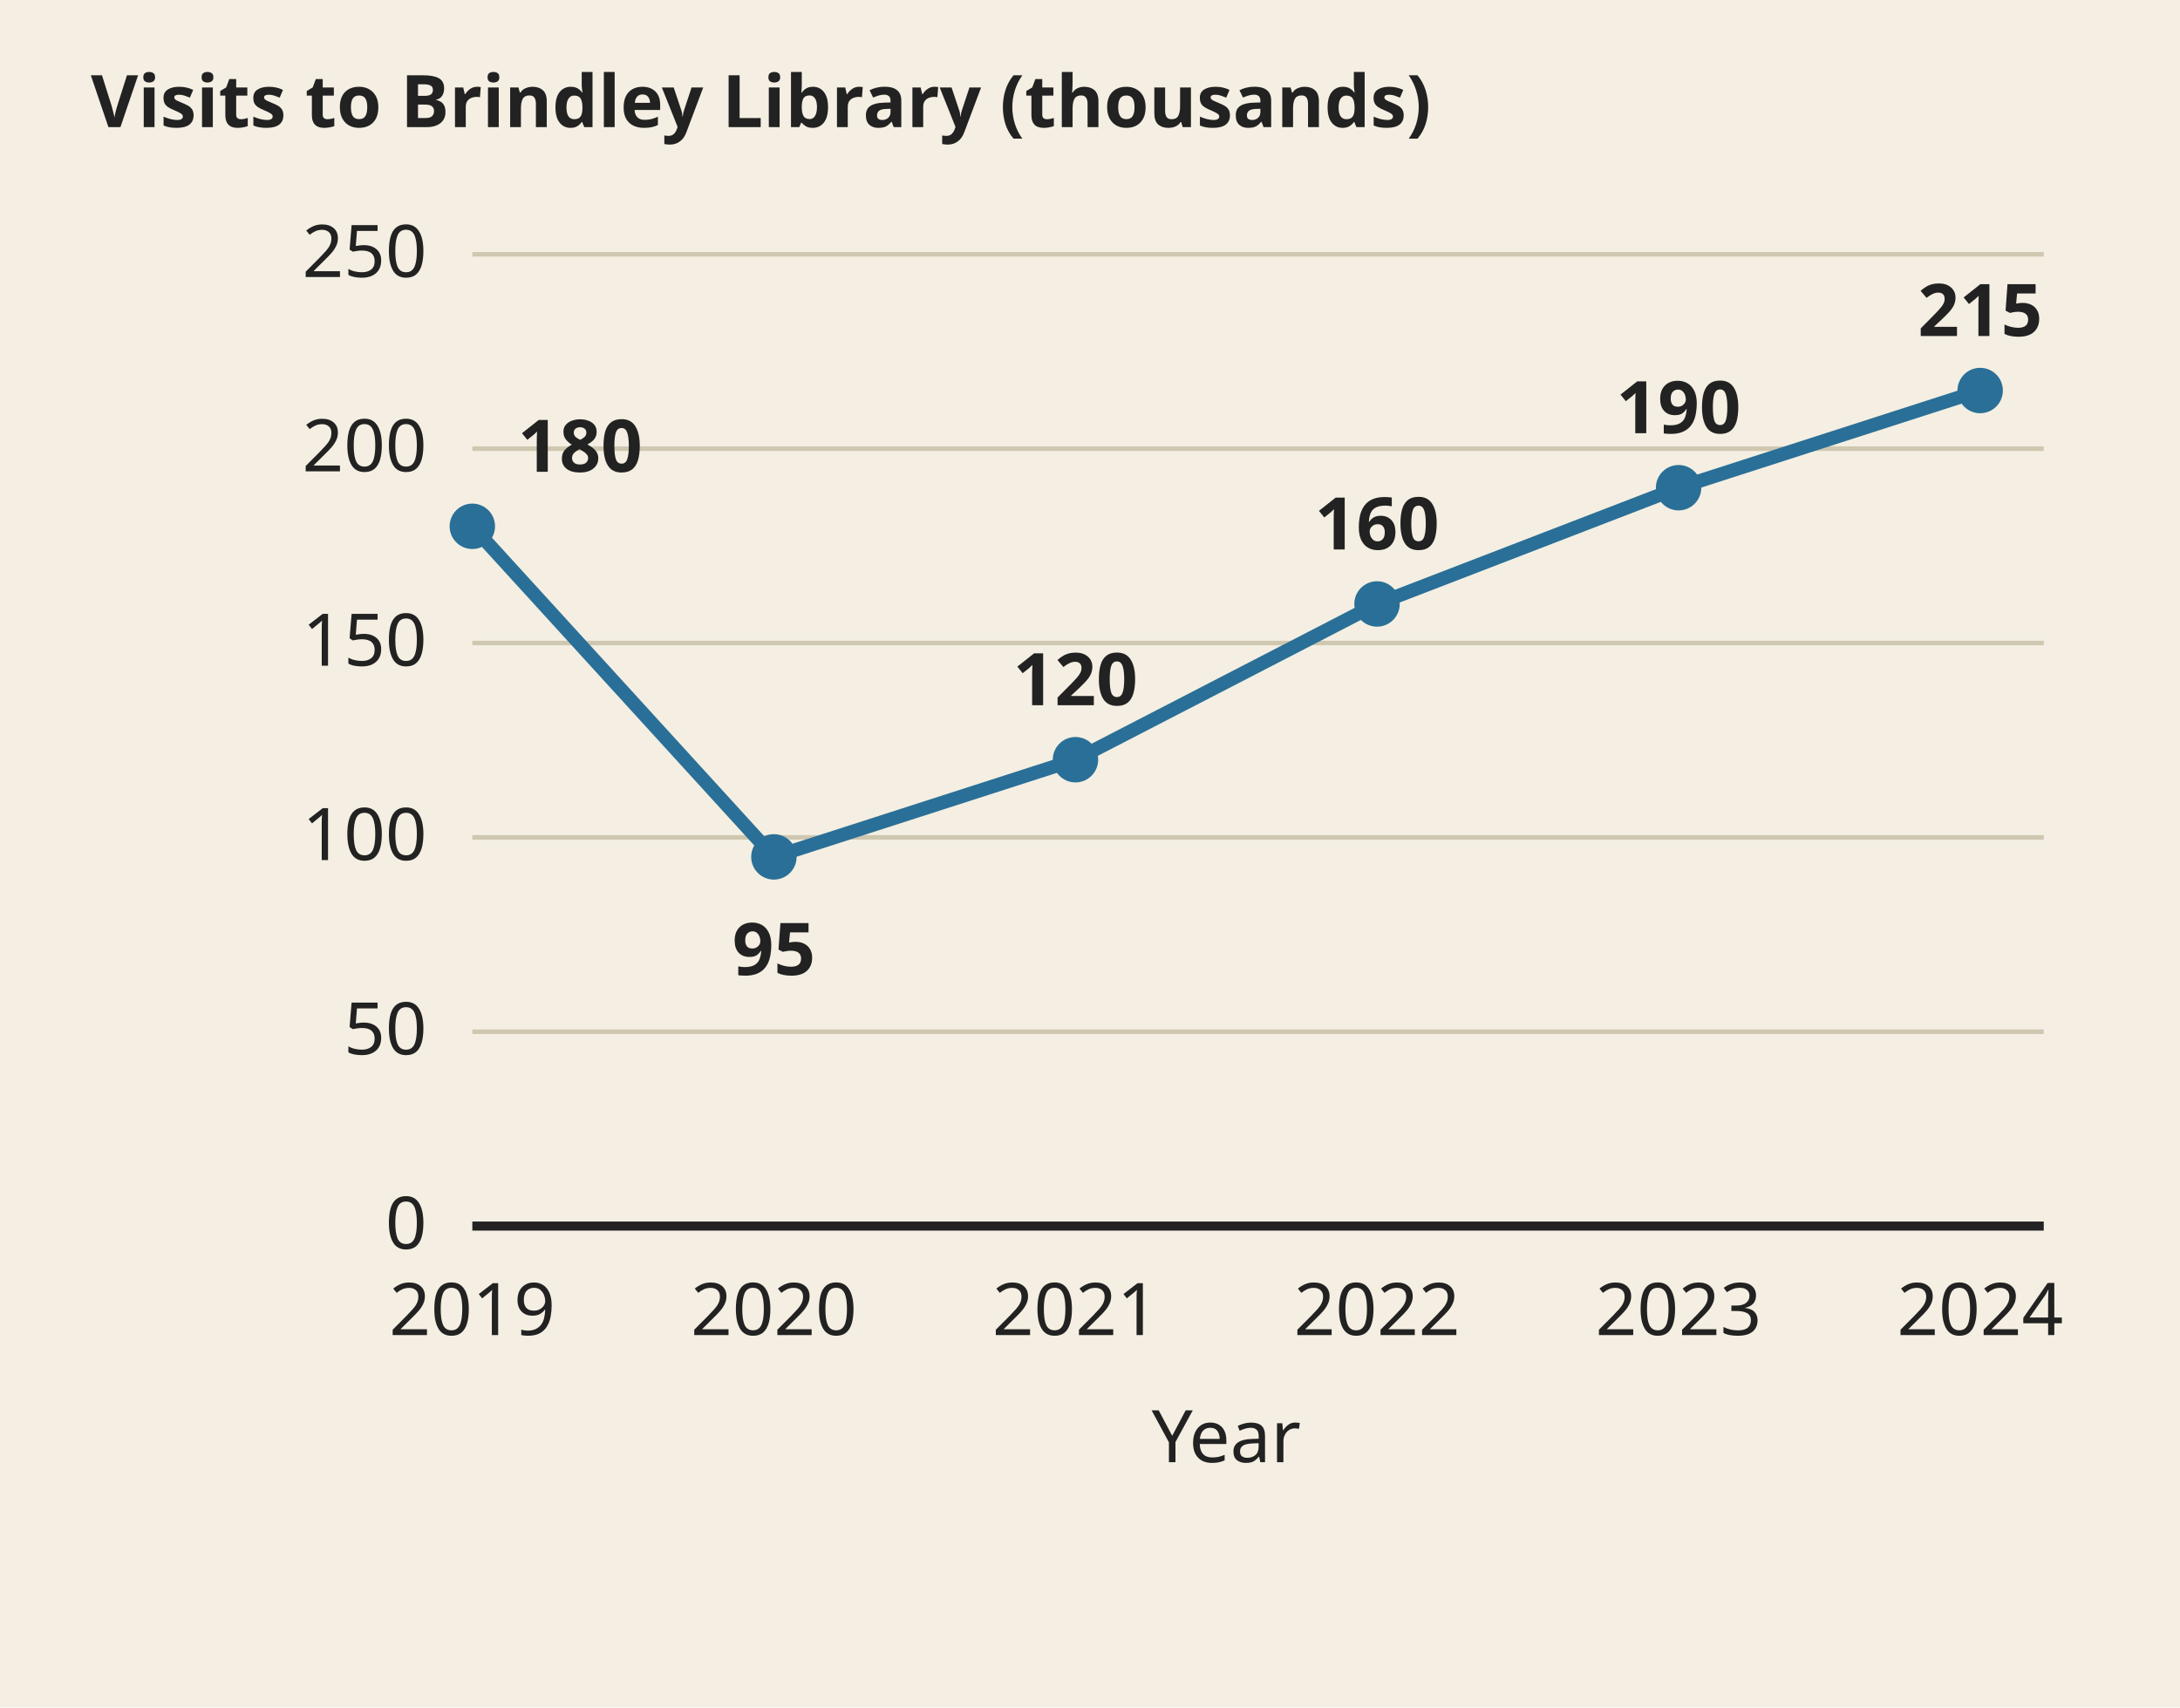
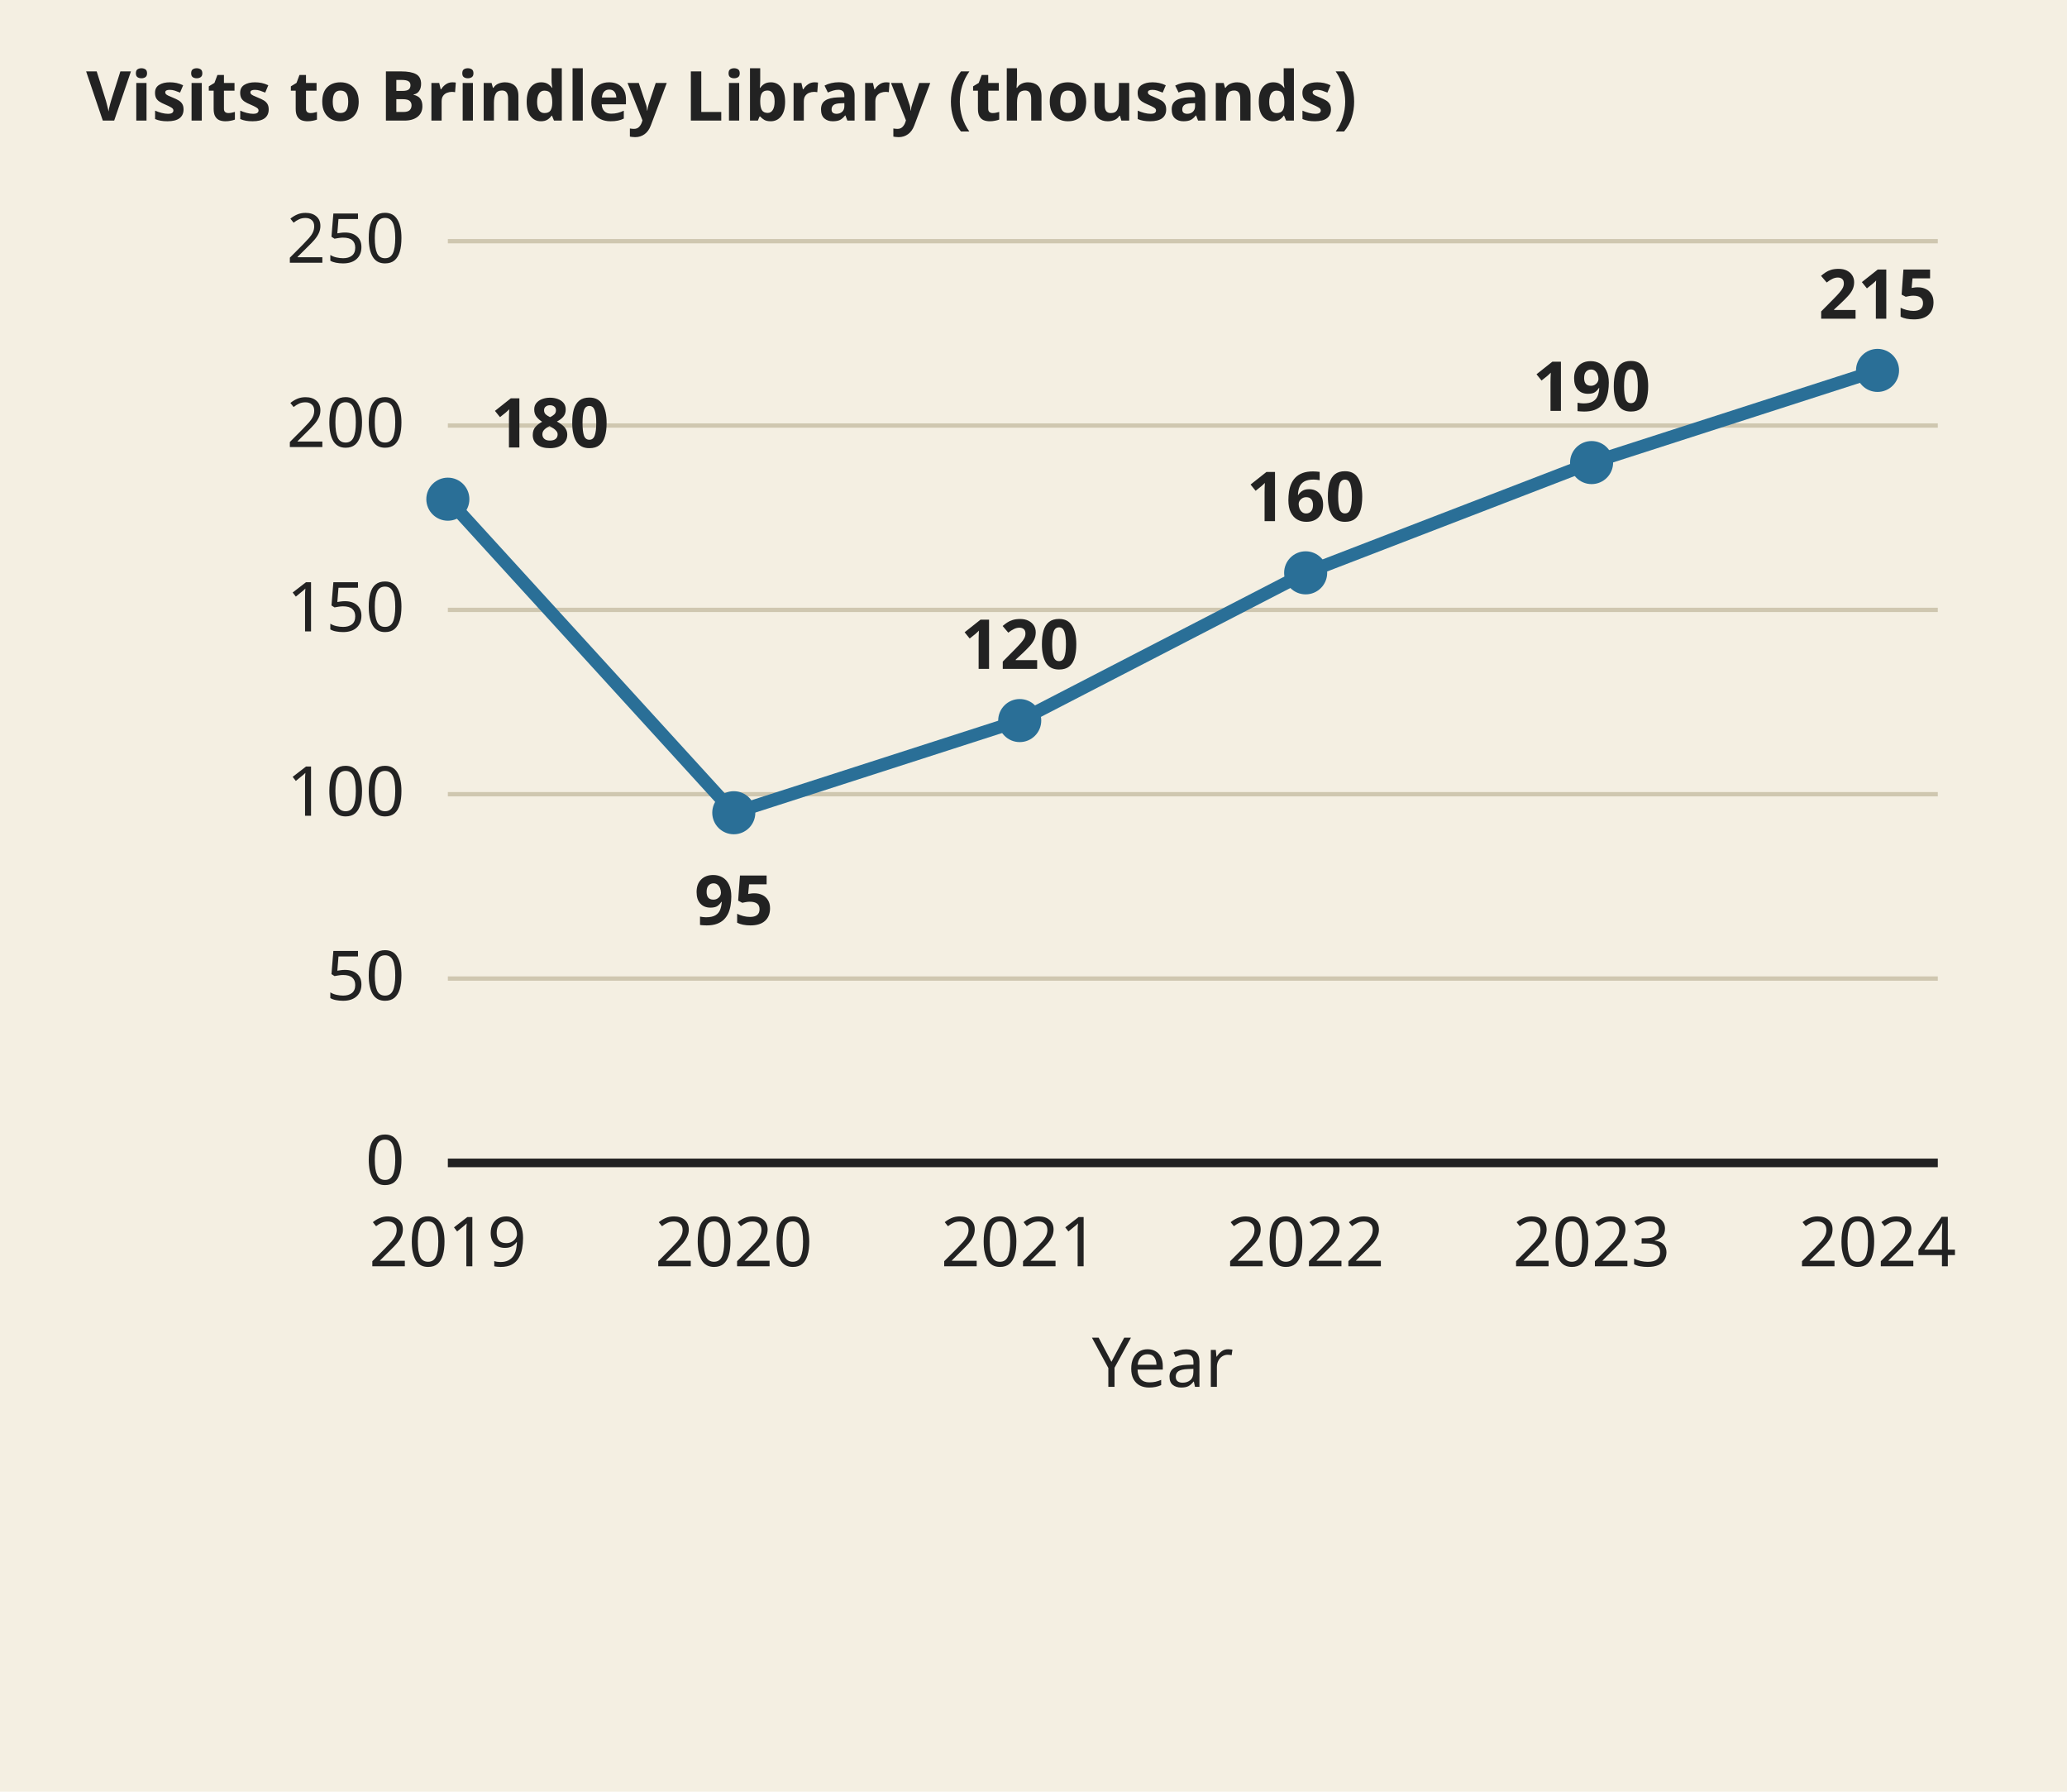
- <svg xmlns="http://www.w3.org/2000/svg" viewBox="0 0 480 376" role="img" aria-labelledby="t d">
-   <rect width="480" height="376" fill="#f4efe2" />
+ <svg xmlns="http://www.w3.org/2000/svg" viewBox="0 0 480 416" role="img" aria-labelledby="t d">
+   <rect width="480" height="416" fill="#f4efe2" />
  <text x="20" y="28" font-family="sans-serif" font-size="16" font-weight="bold" fill="#222">Visits to Brindley Library (thousands)</text>
  <line x1="104" y1="270.0" x2="450" y2="270.0" stroke="#222" stroke-width="2" />
  <text x="94" y="275.0" text-anchor="end" font-family="sans-serif" font-size="16" fill="#222">0</text>
  <line x1="104" y1="227.2" x2="450" y2="227.2" stroke="#cfc7b0" stroke-width="1" />
  <text x="94" y="232.2" text-anchor="end" font-family="sans-serif" font-size="16" fill="#222">50</text>
  <line x1="104" y1="184.4" x2="450" y2="184.4" stroke="#cfc7b0" stroke-width="1" />
  <text x="94" y="189.4" text-anchor="end" font-family="sans-serif" font-size="16" fill="#222">100</text>
  <line x1="104" y1="141.6" x2="450" y2="141.6" stroke="#cfc7b0" stroke-width="1" />
  <text x="94" y="146.6" text-anchor="end" font-family="sans-serif" font-size="16" fill="#222">150</text>
  <line x1="104" y1="98.8" x2="450" y2="98.8" stroke="#cfc7b0" stroke-width="1" />
  <text x="94" y="103.8" text-anchor="end" font-family="sans-serif" font-size="16" fill="#222">200</text>
  <line x1="104" y1="56.0" x2="450" y2="56.0" stroke="#cfc7b0" stroke-width="1" />
  <text x="94" y="61.0" text-anchor="end" font-family="sans-serif" font-size="16" fill="#222">250</text>
  <polyline points="104.0,115.9 170.4,188.7 236.8,167.3 303.2,133.0 369.6,107.4 436.0,86.0" fill="none" stroke="#2a6f97" stroke-width="3" />
  <circle cx="104.0" cy="115.9" r="5" fill="#2a6f97" />
  <text x="114" y="103.9" text-anchor="start" font-family="sans-serif" font-size="16" font-weight="bold" fill="#222">180</text>
  <text x="104.0" y="294" text-anchor="middle" font-family="sans-serif" font-size="16" fill="#222">2019</text>
  <circle cx="170.4" cy="188.7" r="5" fill="#2a6f97" />
  <text x="170.4" y="214.7" text-anchor="middle" font-family="sans-serif" font-size="16" font-weight="bold" fill="#222">95</text>
  <text x="170.4" y="294" text-anchor="middle" font-family="sans-serif" font-size="16" fill="#222">2020</text>
  <circle cx="236.8" cy="167.3" r="5" fill="#2a6f97" />
  <text x="236.8" y="155.3" text-anchor="middle" font-family="sans-serif" font-size="16" font-weight="bold" fill="#222">120</text>
  <text x="236.8" y="294" text-anchor="middle" font-family="sans-serif" font-size="16" fill="#222">2021</text>
  <circle cx="303.2" cy="133.0" r="5" fill="#2a6f97" />
  <text x="303.2" y="121.0" text-anchor="middle" font-family="sans-serif" font-size="16" font-weight="bold" fill="#222">160</text>
  <text x="303.2" y="294" text-anchor="middle" font-family="sans-serif" font-size="16" fill="#222">2022</text>
  <circle cx="369.6" cy="107.4" r="5" fill="#2a6f97" />
  <text x="369.6" y="95.4" text-anchor="middle" font-family="sans-serif" font-size="16" font-weight="bold" fill="#222">190</text>
  <text x="369.6" y="294" text-anchor="middle" font-family="sans-serif" font-size="16" fill="#222">2023</text>
  <circle cx="436.0" cy="86.0" r="5" fill="#2a6f97" />
  <text x="436.0" y="74.0" text-anchor="middle" font-family="sans-serif" font-size="16" font-weight="bold" fill="#222">215</text>
  <text x="436.0" y="294" text-anchor="middle" font-family="sans-serif" font-size="16" fill="#222">2024</text>
  <text x="270" y="322" text-anchor="middle" font-family="sans-serif" font-size="16" fill="#222">Year</text>
</svg>
